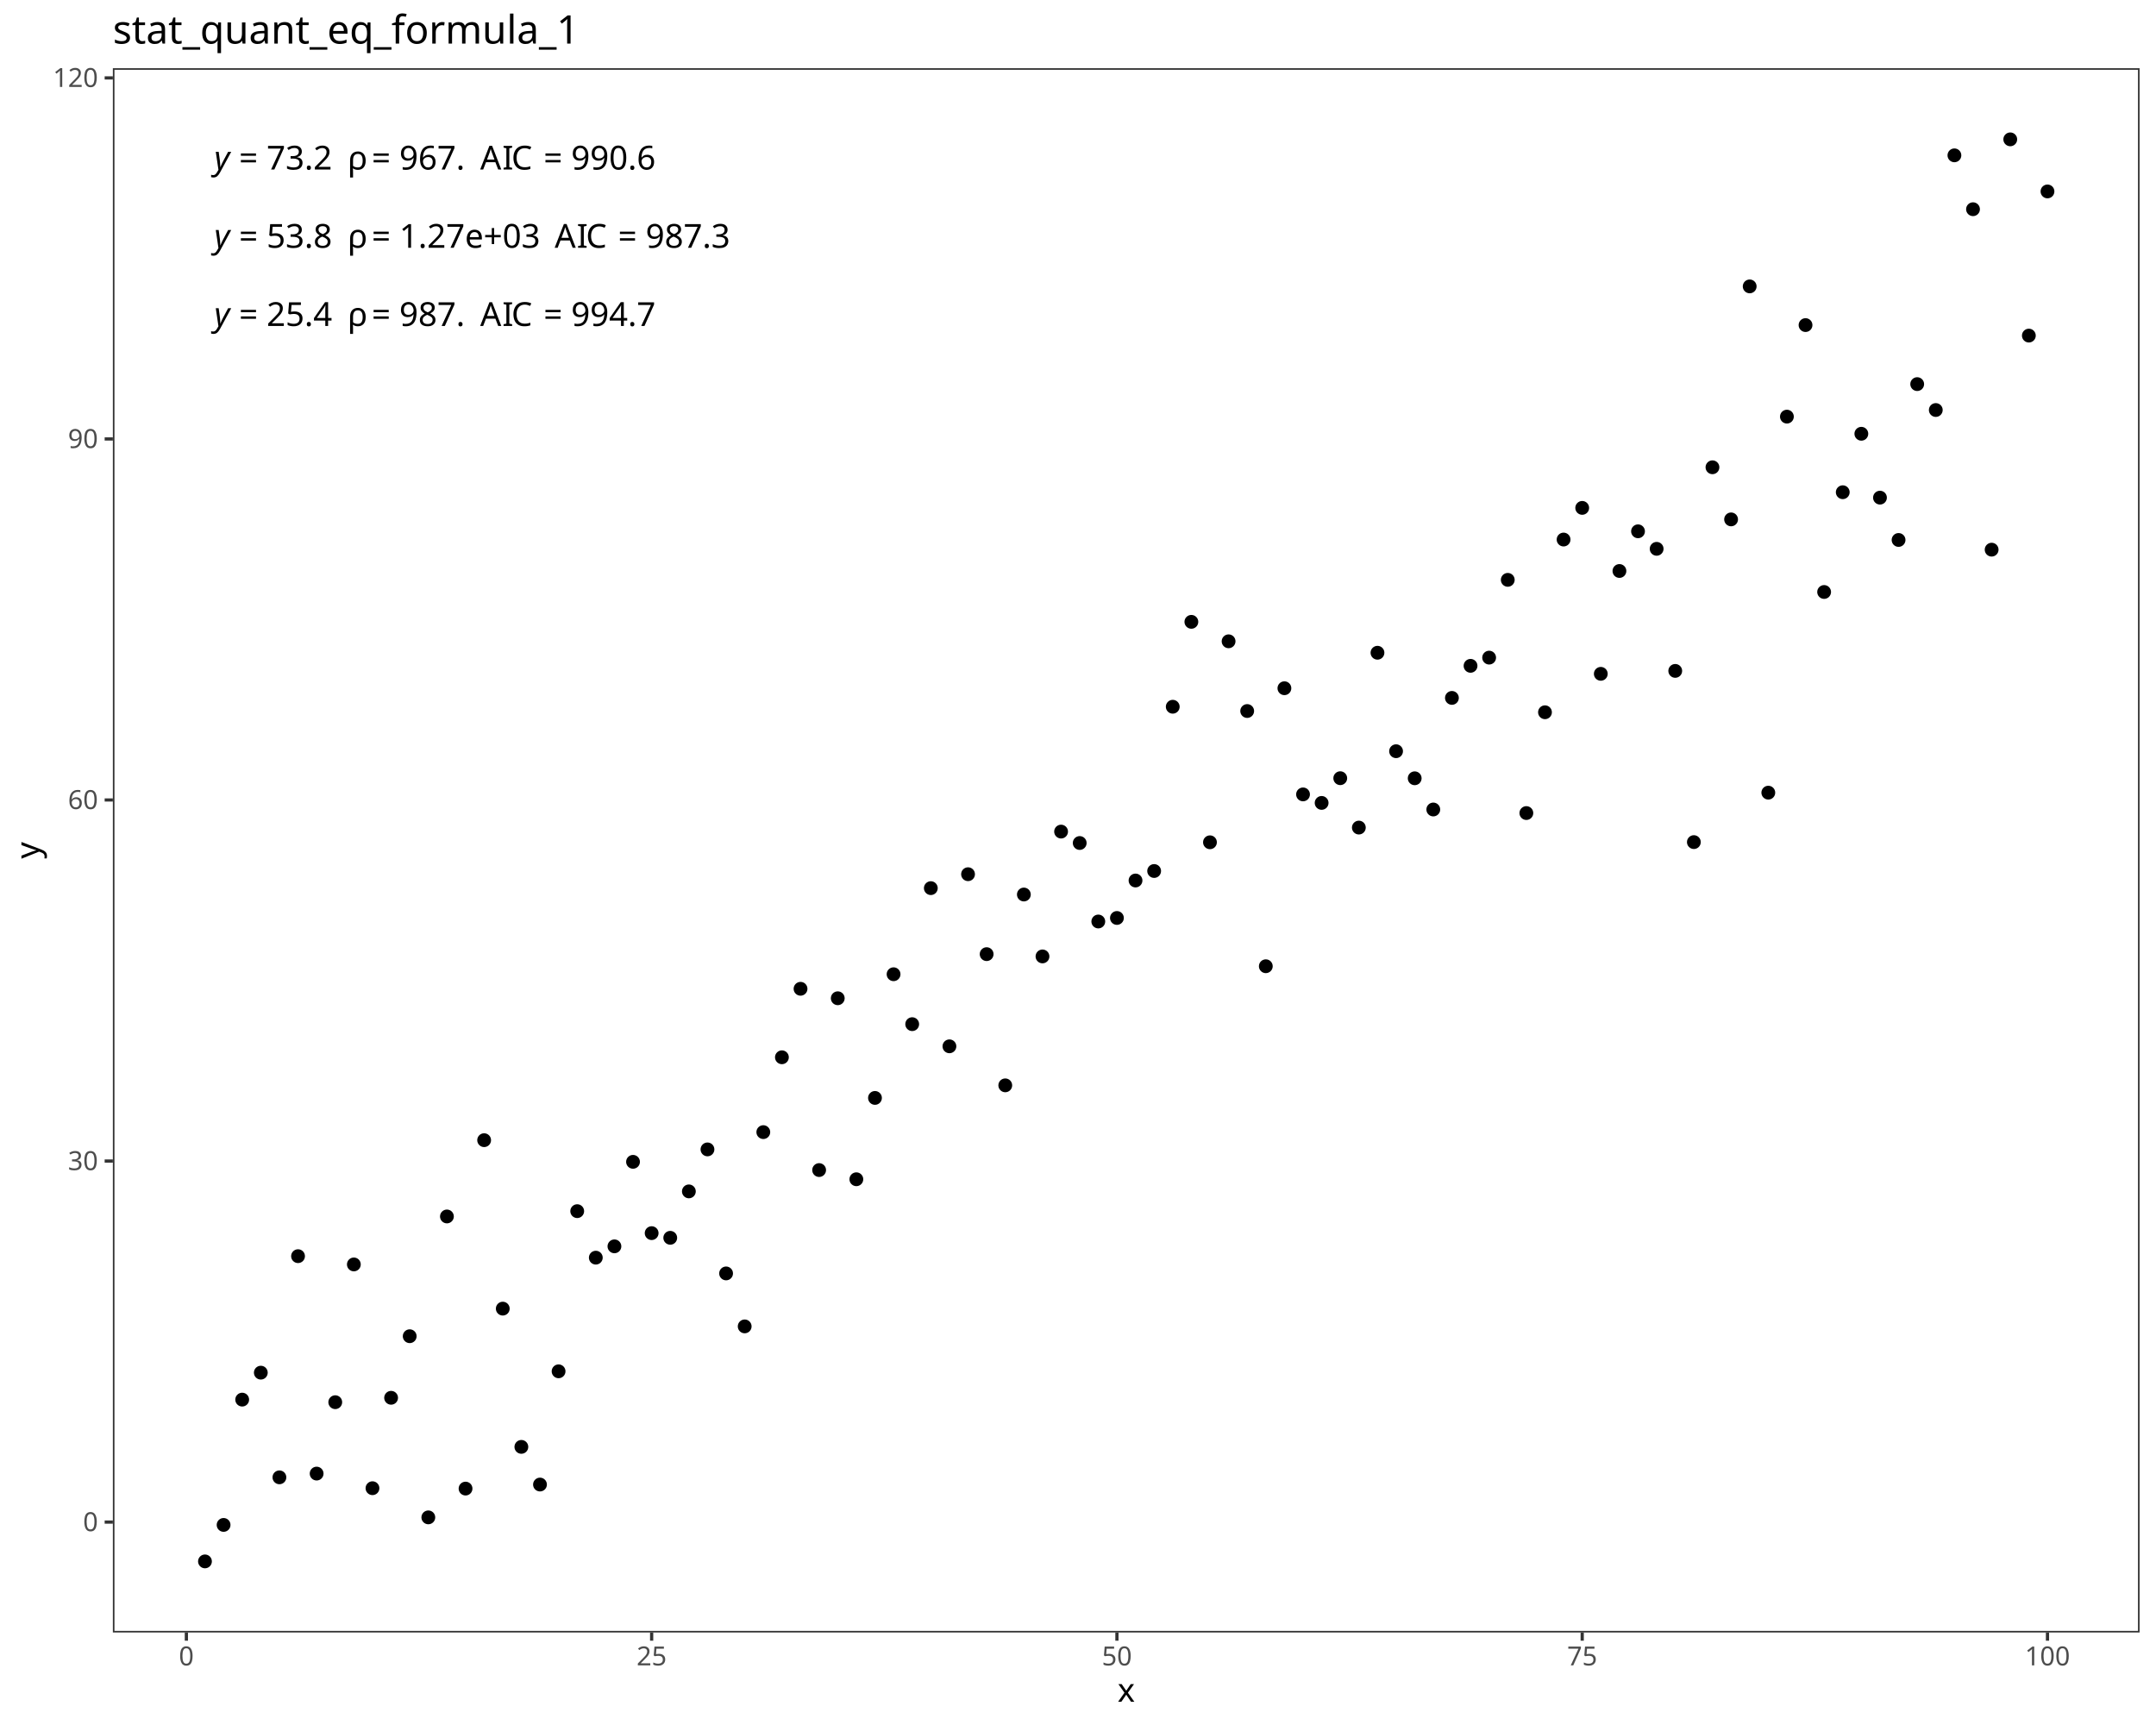
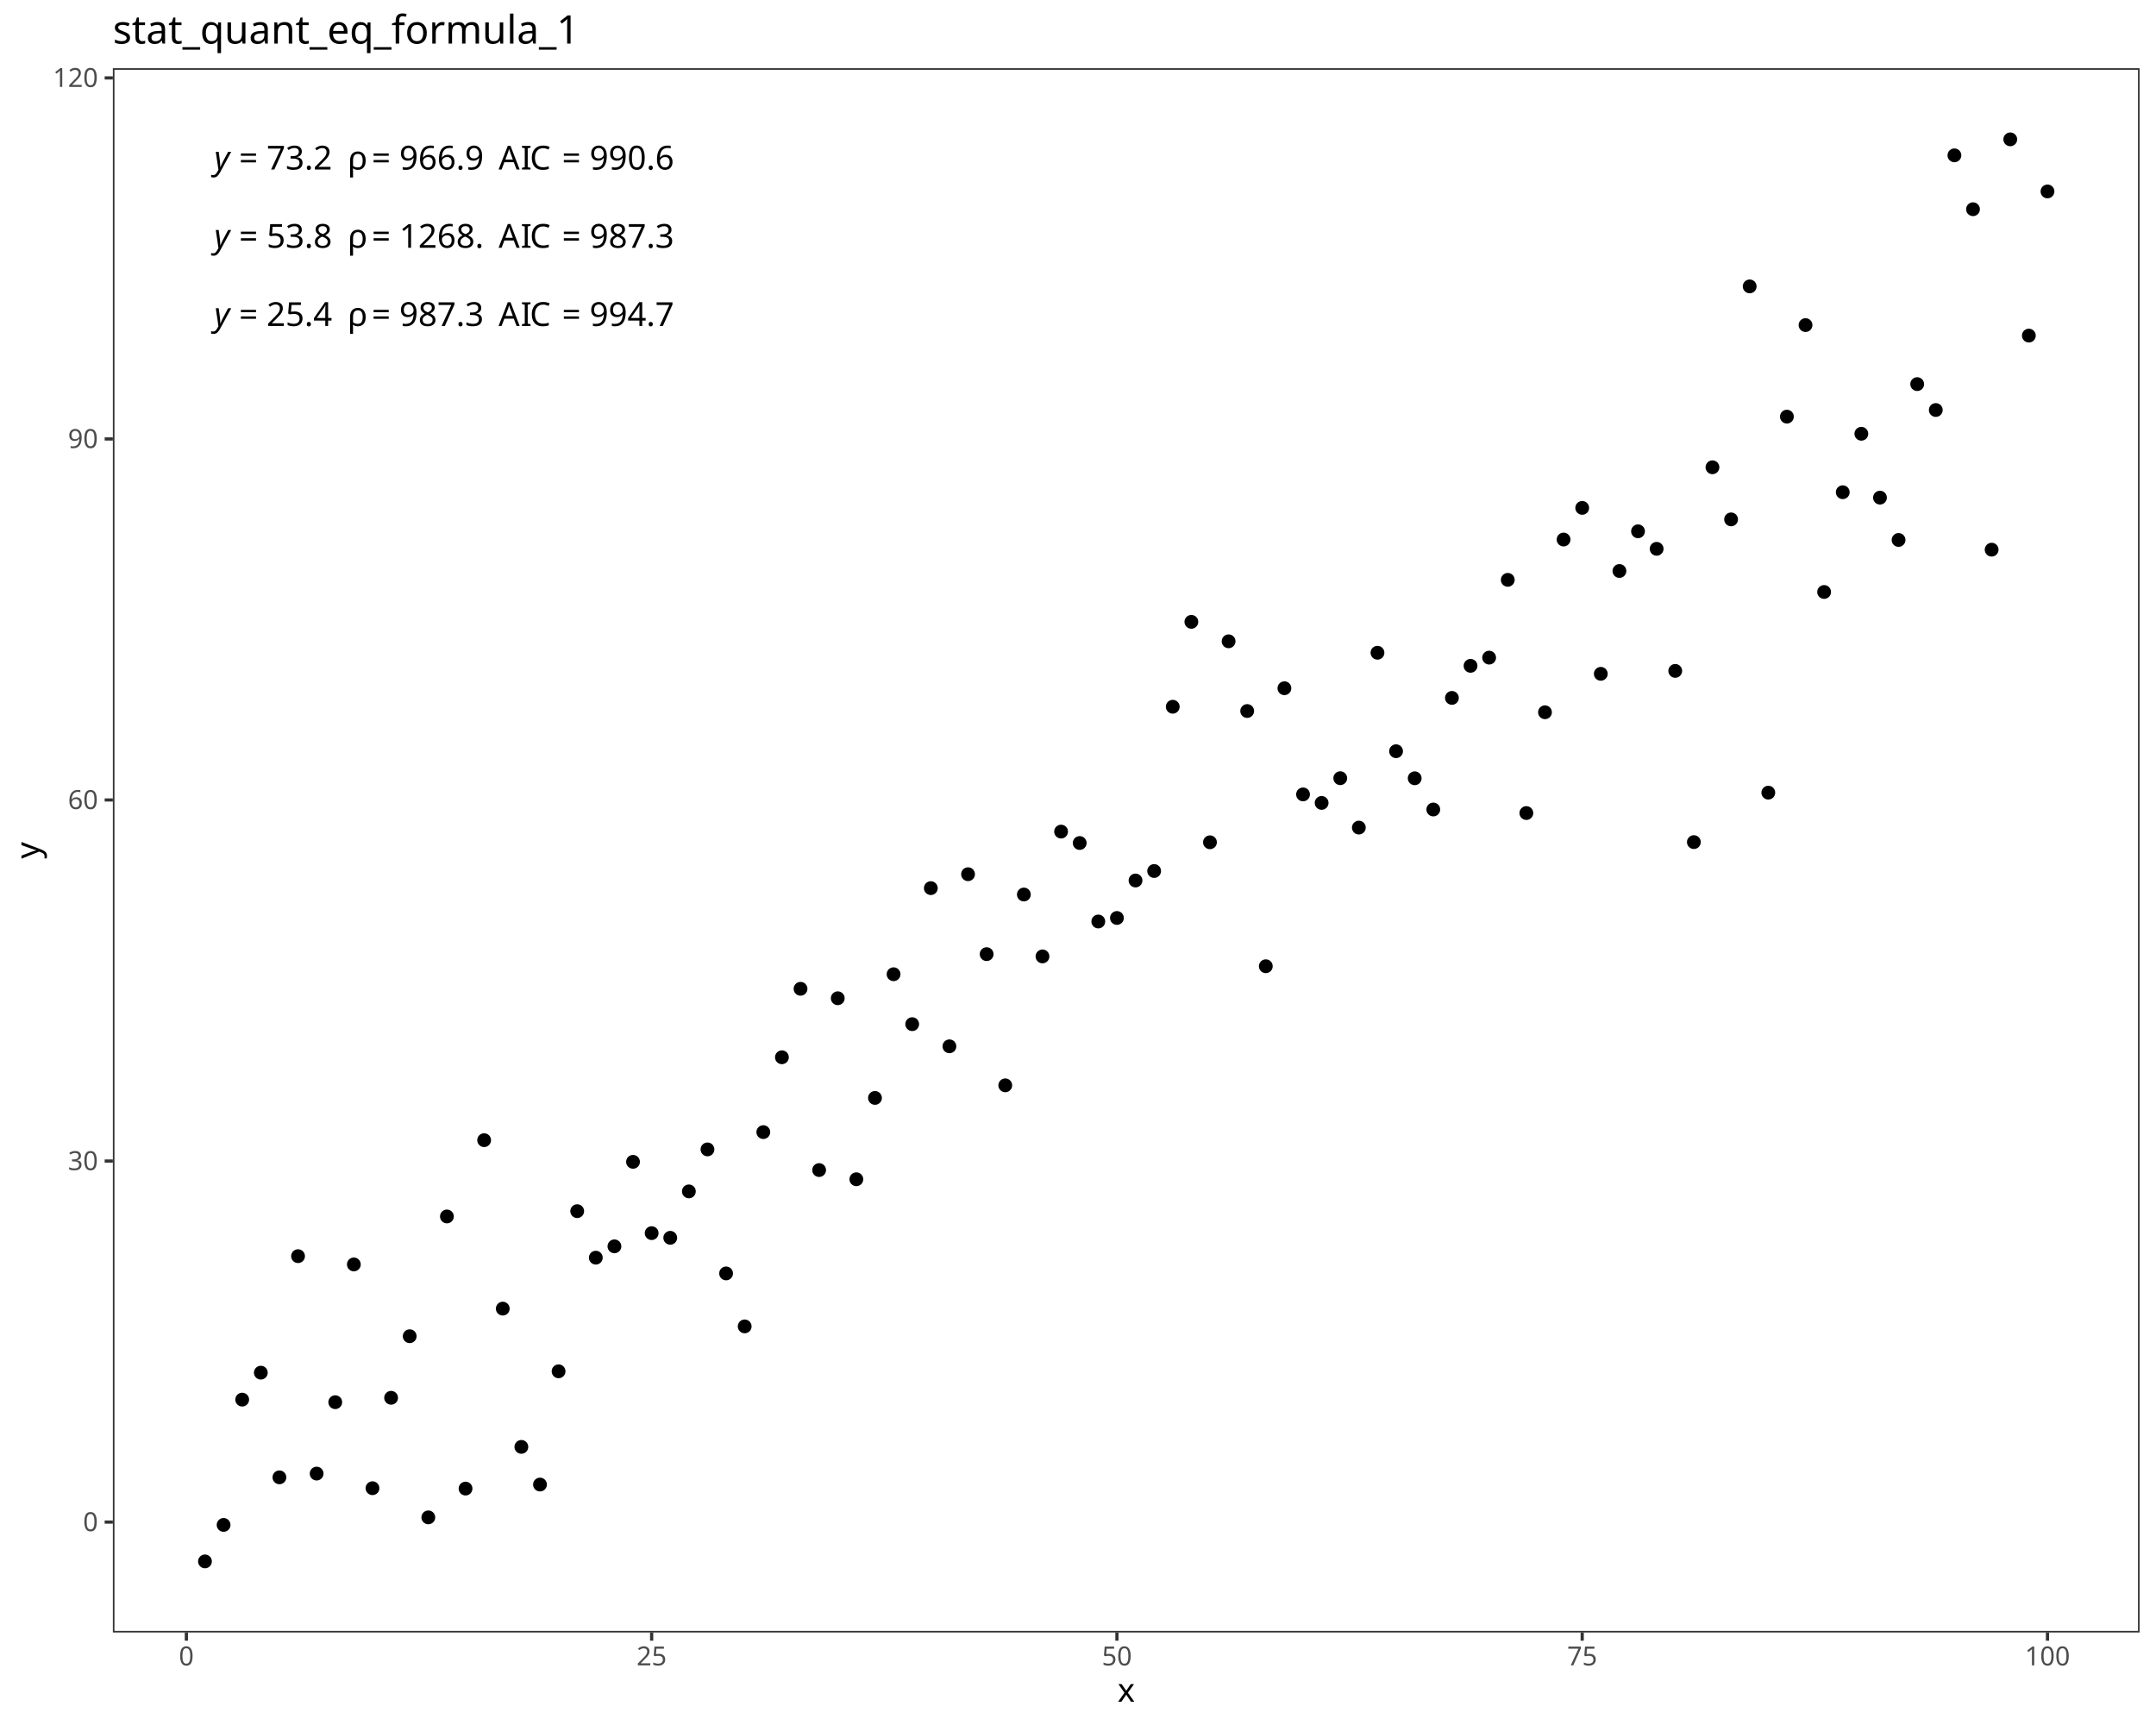
<svg xmlns="http://www.w3.org/2000/svg" class="svglite" data-engine-version="2.0" width="720.00pt" height="576.00pt" viewBox="0 0 720.00 576.00">
  <defs>
    <style type="text/css">
    .svglite line, .svglite polyline, .svglite polygon, .svglite path, .svglite rect, .svglite circle {
      fill: none;
      stroke: #000000;
      stroke-linecap: round;
      stroke-linejoin: round;
      stroke-miterlimit: 10.00;
    }
  </style>
  </defs>
  <rect width="100%" height="100%" style="stroke: none; fill: #FFFFFF;" />
  <defs>
    <clipPath id="cpMC4wMHw3MjAuMDB8MC4wMHw1NzYuMDA=">
      <rect x="0.00" y="0.00" width="720.00" height="576.00" />
    </clipPath>
  </defs>
  <g clip-path="url(#cpMC4wMHw3MjAuMDB8MC4wMHw1NzYuMDA=)">
    <rect x="0.00" y="0.00" width="720.00" height="576.00" style="stroke-width: 1.07; stroke: #FFFFFF; fill: #FFFFFF;" />
  </g>
  <defs>
    <clipPath id="cpMzcuNjl8NzE0LjUyfDIyLjc4fDU0NS4xMQ==">
      <rect x="37.69" y="22.78" width="676.83" height="522.33" />
    </clipPath>
  </defs>
  <g clip-path="url(#cpMzcuNjl8NzE0LjUyfDIyLjc4fDU0NS4xMQ==)">
    <rect x="37.69" y="22.78" width="676.83" height="522.33" style="stroke-width: 1.07; stroke: none; fill: #FFFFFF;" />
    <circle cx="68.45" cy="521.37" r="1.95" style="stroke-width: 0.71; fill: #000000;" />
    <circle cx="74.67" cy="509.19" r="1.95" style="stroke-width: 0.71; fill: #000000;" />
    <circle cx="80.88" cy="467.35" r="1.95" style="stroke-width: 0.71; fill: #000000;" />
    <circle cx="87.10" cy="458.35" r="1.95" style="stroke-width: 0.71; fill: #000000;" />
    <circle cx="93.31" cy="493.30" r="1.95" style="stroke-width: 0.71; fill: #000000;" />
    <circle cx="99.53" cy="419.45" r="1.95" style="stroke-width: 0.71; fill: #000000;" />
    <circle cx="105.74" cy="492.05" r="1.95" style="stroke-width: 0.71; fill: #000000;" />
    <circle cx="111.96" cy="468.21" r="1.95" style="stroke-width: 0.71; fill: #000000;" />
    <circle cx="118.17" cy="422.21" r="1.95" style="stroke-width: 0.71; fill: #000000;" />
    <circle cx="124.39" cy="496.93" r="1.95" style="stroke-width: 0.71; fill: #000000;" />
    <circle cx="130.61" cy="466.74" r="1.95" style="stroke-width: 0.71; fill: #000000;" />
    <circle cx="136.82" cy="446.18" r="1.95" style="stroke-width: 0.71; fill: #000000;" />
    <circle cx="143.04" cy="506.67" r="1.95" style="stroke-width: 0.71; fill: #000000;" />
    <circle cx="149.25" cy="406.19" r="1.95" style="stroke-width: 0.71; fill: #000000;" />
    <circle cx="155.47" cy="497.06" r="1.95" style="stroke-width: 0.71; fill: #000000;" />
    <circle cx="161.68" cy="380.72" r="1.95" style="stroke-width: 0.71; fill: #000000;" />
    <circle cx="167.90" cy="436.97" r="1.95" style="stroke-width: 0.71; fill: #000000;" />
    <circle cx="174.11" cy="483.13" r="1.95" style="stroke-width: 0.71; fill: #000000;" />
    <circle cx="180.33" cy="495.71" r="1.95" style="stroke-width: 0.71; fill: #000000;" />
    <circle cx="186.54" cy="457.90" r="1.95" style="stroke-width: 0.71; fill: #000000;" />
    <circle cx="192.76" cy="404.42" r="1.95" style="stroke-width: 0.71; fill: #000000;" />
    <circle cx="198.97" cy="419.95" r="1.95" style="stroke-width: 0.71; fill: #000000;" />
    <circle cx="205.19" cy="416.17" r="1.95" style="stroke-width: 0.71; fill: #000000;" />
    <circle cx="211.40" cy="387.95" r="1.95" style="stroke-width: 0.71; fill: #000000;" />
    <circle cx="217.62" cy="411.76" r="1.95" style="stroke-width: 0.71; fill: #000000;" />
    <circle cx="223.83" cy="413.32" r="1.95" style="stroke-width: 0.71; fill: #000000;" />
    <circle cx="230.05" cy="397.82" r="1.95" style="stroke-width: 0.71; fill: #000000;" />
    <circle cx="236.26" cy="383.80" r="1.95" style="stroke-width: 0.71; fill: #000000;" />
    <circle cx="242.48" cy="425.21" r="1.95" style="stroke-width: 0.71; fill: #000000;" />
    <circle cx="248.69" cy="442.90" r="1.95" style="stroke-width: 0.71; fill: #000000;" />
    <circle cx="254.91" cy="378.03" r="1.95" style="stroke-width: 0.71; fill: #000000;" />
    <circle cx="261.12" cy="353.04" r="1.95" style="stroke-width: 0.71; fill: #000000;" />
    <circle cx="267.34" cy="330.17" r="1.95" style="stroke-width: 0.71; fill: #000000;" />
    <circle cx="273.55" cy="390.70" r="1.95" style="stroke-width: 0.71; fill: #000000;" />
    <circle cx="279.77" cy="333.33" r="1.95" style="stroke-width: 0.71; fill: #000000;" />
    <circle cx="285.98" cy="393.77" r="1.95" style="stroke-width: 0.71; fill: #000000;" />
    <circle cx="292.20" cy="366.61" r="1.95" style="stroke-width: 0.71; fill: #000000;" />
    <circle cx="298.41" cy="325.31" r="1.95" style="stroke-width: 0.71; fill: #000000;" />
    <circle cx="304.63" cy="341.98" r="1.95" style="stroke-width: 0.71; fill: #000000;" />
    <circle cx="310.85" cy="296.56" r="1.95" style="stroke-width: 0.71; fill: #000000;" />
    <circle cx="317.06" cy="349.38" r="1.95" style="stroke-width: 0.71; fill: #000000;" />
    <circle cx="323.28" cy="291.91" r="1.95" style="stroke-width: 0.71; fill: #000000;" />
    <circle cx="329.49" cy="318.60" r="1.95" style="stroke-width: 0.71; fill: #000000;" />
    <circle cx="335.71" cy="362.41" r="1.95" style="stroke-width: 0.71; fill: #000000;" />
    <circle cx="341.92" cy="298.69" r="1.95" style="stroke-width: 0.71; fill: #000000;" />
    <circle cx="348.14" cy="319.36" r="1.95" style="stroke-width: 0.71; fill: #000000;" />
    <circle cx="354.35" cy="277.68" r="1.95" style="stroke-width: 0.71; fill: #000000;" />
    <circle cx="360.57" cy="281.49" r="1.95" style="stroke-width: 0.71; fill: #000000;" />
    <circle cx="366.78" cy="307.70" r="1.95" style="stroke-width: 0.71; fill: #000000;" />
    <circle cx="373.00" cy="306.52" r="1.95" style="stroke-width: 0.71; fill: #000000;" />
    <circle cx="379.21" cy="294.01" r="1.95" style="stroke-width: 0.71; fill: #000000;" />
    <circle cx="385.43" cy="290.84" r="1.95" style="stroke-width: 0.71; fill: #000000;" />
    <circle cx="391.64" cy="235.99" r="1.95" style="stroke-width: 0.71; fill: #000000;" />
    <circle cx="397.86" cy="207.64" r="1.95" style="stroke-width: 0.71; fill: #000000;" />
    <circle cx="404.07" cy="281.25" r="1.95" style="stroke-width: 0.71; fill: #000000;" />
    <circle cx="410.29" cy="214.14" r="1.95" style="stroke-width: 0.71; fill: #000000;" />
    <circle cx="416.50" cy="237.42" r="1.95" style="stroke-width: 0.71; fill: #000000;" />
    <circle cx="422.72" cy="322.64" r="1.95" style="stroke-width: 0.71; fill: #000000;" />
    <circle cx="428.93" cy="229.81" r="1.95" style="stroke-width: 0.71; fill: #000000;" />
    <circle cx="435.15" cy="265.26" r="1.95" style="stroke-width: 0.71; fill: #000000;" />
    <circle cx="441.36" cy="268.10" r="1.95" style="stroke-width: 0.71; fill: #000000;" />
    <circle cx="447.58" cy="259.85" r="1.95" style="stroke-width: 0.71; fill: #000000;" />
    <circle cx="453.79" cy="276.34" r="1.95" style="stroke-width: 0.71; fill: #000000;" />
    <circle cx="460.01" cy="217.96" r="1.95" style="stroke-width: 0.71; fill: #000000;" />
    <circle cx="466.22" cy="250.84" r="1.95" style="stroke-width: 0.71; fill: #000000;" />
    <circle cx="472.44" cy="259.88" r="1.95" style="stroke-width: 0.71; fill: #000000;" />
    <circle cx="478.65" cy="270.30" r="1.95" style="stroke-width: 0.71; fill: #000000;" />
    <circle cx="484.87" cy="233.04" r="1.95" style="stroke-width: 0.71; fill: #000000;" />
    <circle cx="491.09" cy="222.33" r="1.95" style="stroke-width: 0.71; fill: #000000;" />
    <circle cx="497.30" cy="219.59" r="1.95" style="stroke-width: 0.71; fill: #000000;" />
    <circle cx="503.52" cy="193.62" r="1.95" style="stroke-width: 0.71; fill: #000000;" />
    <circle cx="509.73" cy="271.49" r="1.95" style="stroke-width: 0.71; fill: #000000;" />
    <circle cx="515.95" cy="237.83" r="1.95" style="stroke-width: 0.71; fill: #000000;" />
    <circle cx="522.16" cy="180.16" r="1.95" style="stroke-width: 0.71; fill: #000000;" />
    <circle cx="528.38" cy="169.59" r="1.95" style="stroke-width: 0.71; fill: #000000;" />
    <circle cx="534.59" cy="225.00" r="1.95" style="stroke-width: 0.71; fill: #000000;" />
    <circle cx="540.81" cy="190.66" r="1.95" style="stroke-width: 0.71; fill: #000000;" />
    <circle cx="547.02" cy="177.41" r="1.95" style="stroke-width: 0.71; fill: #000000;" />
    <circle cx="553.24" cy="183.26" r="1.95" style="stroke-width: 0.71; fill: #000000;" />
    <circle cx="559.45" cy="224.02" r="1.95" style="stroke-width: 0.71; fill: #000000;" />
    <circle cx="565.67" cy="281.19" r="1.95" style="stroke-width: 0.71; fill: #000000;" />
    <circle cx="571.88" cy="156.03" r="1.95" style="stroke-width: 0.71; fill: #000000;" />
    <circle cx="578.10" cy="173.43" r="1.95" style="stroke-width: 0.71; fill: #000000;" />
    <circle cx="584.31" cy="95.63" r="1.95" style="stroke-width: 0.71; fill: #000000;" />
    <circle cx="590.53" cy="264.68" r="1.95" style="stroke-width: 0.71; fill: #000000;" />
    <circle cx="596.74" cy="139.12" r="1.95" style="stroke-width: 0.71; fill: #000000;" />
    <circle cx="602.96" cy="108.55" r="1.95" style="stroke-width: 0.71; fill: #000000;" />
    <circle cx="609.17" cy="197.67" r="1.95" style="stroke-width: 0.71; fill: #000000;" />
    <circle cx="615.39" cy="164.36" r="1.95" style="stroke-width: 0.71; fill: #000000;" />
    <circle cx="621.60" cy="144.84" r="1.95" style="stroke-width: 0.71; fill: #000000;" />
    <circle cx="627.82" cy="166.17" r="1.95" style="stroke-width: 0.71; fill: #000000;" />
    <circle cx="634.03" cy="180.30" r="1.95" style="stroke-width: 0.71; fill: #000000;" />
    <circle cx="640.25" cy="128.26" r="1.95" style="stroke-width: 0.71; fill: #000000;" />
    <circle cx="646.46" cy="136.91" r="1.95" style="stroke-width: 0.71; fill: #000000;" />
    <circle cx="652.68" cy="51.87" r="1.95" style="stroke-width: 0.71; fill: #000000;" />
    <circle cx="658.89" cy="69.86" r="1.95" style="stroke-width: 0.71; fill: #000000;" />
    <circle cx="665.11" cy="183.54" r="1.95" style="stroke-width: 0.71; fill: #000000;" />
    <circle cx="671.33" cy="46.53" r="1.95" style="stroke-width: 0.71; fill: #000000;" />
    <circle cx="677.54" cy="112.06" r="1.95" style="stroke-width: 0.71; fill: #000000;" />
    <circle cx="683.76" cy="63.92" r="1.95" style="stroke-width: 0.71; fill: #000000;" />
    <text x="71.53" y="108.84" style="font-size: 11.04px; font-style: italic; font-family: sans;" textLength="5.52px" lengthAdjust="spacingAndGlyphs">y</text>
    <text x="77.05" y="108.84" style="font-size: 11.04px; font-family: sans;" textLength="2.76px" lengthAdjust="spacingAndGlyphs"> </text>
    <text x="79.82" y="108.84" style="font-size: 11.04px; font-family: sans;" textLength="6.45px" lengthAdjust="spacingAndGlyphs">=</text>
    <text x="86.27" y="108.84" style="font-size: 11.04px; font-family: sans;" textLength="2.76px" lengthAdjust="spacingAndGlyphs"> </text>
    <text x="89.03" y="108.84" style="font-size: 11.04px; font-family: sans;" textLength="21.49px" lengthAdjust="spacingAndGlyphs">25.4</text>
    <text x="110.52" y="108.84" style="font-size: 11.04px; font-family: sans;" textLength="2.76px" lengthAdjust="spacingAndGlyphs"> </text>
    <text x="113.28" y="108.84" style="font-size: 11.04px; font-family: sans;" textLength="2.76px" lengthAdjust="spacingAndGlyphs"> </text>
    <text x="116.04" y="108.84" style="font-size: 11.04px; font-family: sans;" textLength="5.33px" lengthAdjust="spacingAndGlyphs">ρ</text>
    <text x="121.37" y="108.84" style="font-size: 11.04px; font-family: sans;" textLength="2.76px" lengthAdjust="spacingAndGlyphs"> </text>
    <text x="124.14" y="108.84" style="font-size: 11.04px; font-family: sans;" textLength="6.45px" lengthAdjust="spacingAndGlyphs">=</text>
    <text x="130.59" y="108.84" style="font-size: 11.04px; font-family: sans;" textLength="2.76px" lengthAdjust="spacingAndGlyphs"> </text>
-     <text x="133.35" y="108.84" style="font-size: 11.04px; font-family: sans;" textLength="21.49px" lengthAdjust="spacingAndGlyphs">987.</text>
-     <text x="154.84" y="108.84" style="font-size: 11.04px; font-family: sans;" textLength="2.76px" lengthAdjust="spacingAndGlyphs"> </text>
-     <text x="157.60" y="108.84" style="font-size: 11.04px; font-family: sans;" textLength="2.76px" lengthAdjust="spacingAndGlyphs"> </text>
-     <text x="160.36" y="108.84" style="font-size: 11.04px; font-family: sans;" textLength="7.37px" lengthAdjust="spacingAndGlyphs">A</text>
-     <text x="167.73" y="108.84" style="font-size: 11.04px; font-family: sans;" textLength="3.07px" lengthAdjust="spacingAndGlyphs">I</text>
-     <text x="170.79" y="108.84" style="font-size: 11.04px; font-family: sans;" textLength="7.98px" lengthAdjust="spacingAndGlyphs">C</text>
-     <text x="178.77" y="108.84" style="font-size: 11.04px; font-family: sans;" textLength="2.76px" lengthAdjust="spacingAndGlyphs"> </text>
-     <text x="181.53" y="108.84" style="font-size: 11.04px; font-family: sans;" textLength="6.45px" lengthAdjust="spacingAndGlyphs">=</text>
-     <text x="187.98" y="108.84" style="font-size: 11.04px; font-family: sans;" textLength="2.76px" lengthAdjust="spacingAndGlyphs"> </text>
-     <text x="190.74" y="108.84" style="font-size: 11.04px; font-family: sans;" textLength="27.63px" lengthAdjust="spacingAndGlyphs">994.7</text>
+     <text x="133.35" y="108.84" style="font-size: 11.04px; font-family: sans;" textLength="27.63px" lengthAdjust="spacingAndGlyphs">987.3</text>
+     <text x="160.98" y="108.84" style="font-size: 11.04px; font-family: sans;" textLength="2.76px" lengthAdjust="spacingAndGlyphs"> </text>
+     <text x="163.74" y="108.84" style="font-size: 11.04px; font-family: sans;" textLength="2.76px" lengthAdjust="spacingAndGlyphs"> </text>
+     <text x="166.50" y="108.84" style="font-size: 11.04px; font-family: sans;" textLength="7.37px" lengthAdjust="spacingAndGlyphs">A</text>
+     <text x="173.87" y="108.84" style="font-size: 11.04px; font-family: sans;" textLength="3.07px" lengthAdjust="spacingAndGlyphs">I</text>
+     <text x="176.93" y="108.84" style="font-size: 11.04px; font-family: sans;" textLength="7.98px" lengthAdjust="spacingAndGlyphs">C</text>
+     <text x="184.91" y="108.84" style="font-size: 11.04px; font-family: sans;" textLength="2.76px" lengthAdjust="spacingAndGlyphs"> </text>
+     <text x="187.67" y="108.84" style="font-size: 11.04px; font-family: sans;" textLength="6.45px" lengthAdjust="spacingAndGlyphs">=</text>
+     <text x="194.12" y="108.84" style="font-size: 11.04px; font-family: sans;" textLength="2.76px" lengthAdjust="spacingAndGlyphs"> </text>
+     <text x="196.89" y="108.84" style="font-size: 11.04px; font-family: sans;" textLength="27.63px" lengthAdjust="spacingAndGlyphs">994.7</text>
    <text x="71.53" y="82.73" style="font-size: 11.04px; font-style: italic; font-family: sans;" textLength="5.52px" lengthAdjust="spacingAndGlyphs">y</text>
    <text x="77.05" y="82.73" style="font-size: 11.04px; font-family: sans;" textLength="2.76px" lengthAdjust="spacingAndGlyphs"> </text>
    <text x="79.82" y="82.73" style="font-size: 11.04px; font-family: sans;" textLength="6.45px" lengthAdjust="spacingAndGlyphs">=</text>
    <text x="86.27" y="82.73" style="font-size: 11.04px; font-family: sans;" textLength="2.76px" lengthAdjust="spacingAndGlyphs"> </text>
    <text x="89.03" y="82.73" style="font-size: 11.04px; font-family: sans;" textLength="21.49px" lengthAdjust="spacingAndGlyphs">53.8</text>
    <text x="110.52" y="82.73" style="font-size: 11.04px; font-family: sans;" textLength="2.76px" lengthAdjust="spacingAndGlyphs"> </text>
    <text x="113.28" y="82.73" style="font-size: 11.04px; font-family: sans;" textLength="2.76px" lengthAdjust="spacingAndGlyphs"> </text>
    <text x="116.04" y="82.73" style="font-size: 11.04px; font-family: sans;" textLength="5.33px" lengthAdjust="spacingAndGlyphs">ρ</text>
    <text x="121.37" y="82.73" style="font-size: 11.04px; font-family: sans;" textLength="2.76px" lengthAdjust="spacingAndGlyphs"> </text>
    <text x="124.14" y="82.73" style="font-size: 11.04px; font-family: sans;" textLength="6.45px" lengthAdjust="spacingAndGlyphs">=</text>
    <text x="130.59" y="82.73" style="font-size: 11.04px; font-family: sans;" textLength="2.76px" lengthAdjust="spacingAndGlyphs"> </text>
-     <text x="133.35" y="82.73" style="font-size: 11.04px; font-family: sans;" textLength="46.36px" lengthAdjust="spacingAndGlyphs">1.27e+03</text>
-     <text x="179.71" y="82.73" style="font-size: 11.04px; font-family: sans;" textLength="2.76px" lengthAdjust="spacingAndGlyphs"> </text>
-     <text x="182.47" y="82.73" style="font-size: 11.04px; font-family: sans;" textLength="2.76px" lengthAdjust="spacingAndGlyphs"> </text>
-     <text x="185.23" y="82.73" style="font-size: 11.04px; font-family: sans;" textLength="7.37px" lengthAdjust="spacingAndGlyphs">A</text>
-     <text x="192.60" y="82.73" style="font-size: 11.04px; font-family: sans;" textLength="3.07px" lengthAdjust="spacingAndGlyphs">I</text>
-     <text x="195.67" y="82.73" style="font-size: 11.04px; font-family: sans;" textLength="7.98px" lengthAdjust="spacingAndGlyphs">C</text>
-     <text x="203.64" y="82.73" style="font-size: 11.04px; font-family: sans;" textLength="2.76px" lengthAdjust="spacingAndGlyphs"> </text>
-     <text x="206.40" y="82.73" style="font-size: 11.04px; font-family: sans;" textLength="6.45px" lengthAdjust="spacingAndGlyphs">=</text>
-     <text x="212.86" y="82.73" style="font-size: 11.04px; font-family: sans;" textLength="2.76px" lengthAdjust="spacingAndGlyphs"> </text>
-     <text x="215.62" y="82.73" style="font-size: 11.04px; font-family: sans;" textLength="27.63px" lengthAdjust="spacingAndGlyphs">987.3</text>
+     <text x="133.35" y="82.73" style="font-size: 11.04px; font-family: sans;" textLength="27.63px" lengthAdjust="spacingAndGlyphs">1268.</text>
+     <text x="160.98" y="82.73" style="font-size: 11.04px; font-family: sans;" textLength="2.76px" lengthAdjust="spacingAndGlyphs"> </text>
+     <text x="163.74" y="82.73" style="font-size: 11.04px; font-family: sans;" textLength="2.76px" lengthAdjust="spacingAndGlyphs"> </text>
+     <text x="166.50" y="82.73" style="font-size: 11.04px; font-family: sans;" textLength="7.37px" lengthAdjust="spacingAndGlyphs">A</text>
+     <text x="173.87" y="82.73" style="font-size: 11.04px; font-family: sans;" textLength="3.07px" lengthAdjust="spacingAndGlyphs">I</text>
+     <text x="176.93" y="82.73" style="font-size: 11.04px; font-family: sans;" textLength="7.98px" lengthAdjust="spacingAndGlyphs">C</text>
+     <text x="184.91" y="82.73" style="font-size: 11.04px; font-family: sans;" textLength="2.76px" lengthAdjust="spacingAndGlyphs"> </text>
+     <text x="187.67" y="82.73" style="font-size: 11.04px; font-family: sans;" textLength="6.45px" lengthAdjust="spacingAndGlyphs">=</text>
+     <text x="194.12" y="82.73" style="font-size: 11.04px; font-family: sans;" textLength="2.76px" lengthAdjust="spacingAndGlyphs"> </text>
+     <text x="196.89" y="82.73" style="font-size: 11.04px; font-family: sans;" textLength="27.63px" lengthAdjust="spacingAndGlyphs">987.3</text>
    <text x="71.53" y="56.61" style="font-size: 11.04px; font-style: italic; font-family: sans;" textLength="5.52px" lengthAdjust="spacingAndGlyphs">y</text>
    <text x="77.05" y="56.61" style="font-size: 11.04px; font-family: sans;" textLength="2.76px" lengthAdjust="spacingAndGlyphs"> </text>
    <text x="79.82" y="56.61" style="font-size: 11.04px; font-family: sans;" textLength="6.45px" lengthAdjust="spacingAndGlyphs">=</text>
    <text x="86.27" y="56.61" style="font-size: 11.04px; font-family: sans;" textLength="2.76px" lengthAdjust="spacingAndGlyphs"> </text>
    <text x="89.03" y="56.61" style="font-size: 11.04px; font-family: sans;" textLength="21.49px" lengthAdjust="spacingAndGlyphs">73.2</text>
    <text x="110.52" y="56.61" style="font-size: 11.04px; font-family: sans;" textLength="2.76px" lengthAdjust="spacingAndGlyphs"> </text>
    <text x="113.28" y="56.61" style="font-size: 11.04px; font-family: sans;" textLength="2.76px" lengthAdjust="spacingAndGlyphs"> </text>
    <text x="116.04" y="56.61" style="font-size: 11.04px; font-family: sans;" textLength="5.33px" lengthAdjust="spacingAndGlyphs">ρ</text>
    <text x="121.37" y="56.61" style="font-size: 11.04px; font-family: sans;" textLength="2.76px" lengthAdjust="spacingAndGlyphs"> </text>
    <text x="124.14" y="56.61" style="font-size: 11.04px; font-family: sans;" textLength="6.45px" lengthAdjust="spacingAndGlyphs">=</text>
    <text x="130.59" y="56.61" style="font-size: 11.04px; font-family: sans;" textLength="2.76px" lengthAdjust="spacingAndGlyphs"> </text>
-     <text x="133.35" y="56.61" style="font-size: 11.04px; font-family: sans;" textLength="21.49px" lengthAdjust="spacingAndGlyphs">967.</text>
-     <text x="154.84" y="56.61" style="font-size: 11.04px; font-family: sans;" textLength="2.76px" lengthAdjust="spacingAndGlyphs"> </text>
-     <text x="157.60" y="56.61" style="font-size: 11.04px; font-family: sans;" textLength="2.76px" lengthAdjust="spacingAndGlyphs"> </text>
-     <text x="160.36" y="56.61" style="font-size: 11.04px; font-family: sans;" textLength="7.37px" lengthAdjust="spacingAndGlyphs">A</text>
-     <text x="167.73" y="56.61" style="font-size: 11.04px; font-family: sans;" textLength="3.07px" lengthAdjust="spacingAndGlyphs">I</text>
-     <text x="170.79" y="56.61" style="font-size: 11.04px; font-family: sans;" textLength="7.98px" lengthAdjust="spacingAndGlyphs">C</text>
-     <text x="178.77" y="56.61" style="font-size: 11.04px; font-family: sans;" textLength="2.76px" lengthAdjust="spacingAndGlyphs"> </text>
-     <text x="181.53" y="56.61" style="font-size: 11.04px; font-family: sans;" textLength="6.45px" lengthAdjust="spacingAndGlyphs">=</text>
-     <text x="187.98" y="56.61" style="font-size: 11.04px; font-family: sans;" textLength="2.76px" lengthAdjust="spacingAndGlyphs"> </text>
-     <text x="190.74" y="56.61" style="font-size: 11.04px; font-family: sans;" textLength="27.63px" lengthAdjust="spacingAndGlyphs">990.6</text>
+     <text x="133.35" y="56.61" style="font-size: 11.04px; font-family: sans;" textLength="27.63px" lengthAdjust="spacingAndGlyphs">966.9</text>
+     <text x="160.98" y="56.61" style="font-size: 11.04px; font-family: sans;" textLength="2.76px" lengthAdjust="spacingAndGlyphs"> </text>
+     <text x="163.74" y="56.61" style="font-size: 11.04px; font-family: sans;" textLength="2.76px" lengthAdjust="spacingAndGlyphs"> </text>
+     <text x="166.50" y="56.61" style="font-size: 11.04px; font-family: sans;" textLength="7.37px" lengthAdjust="spacingAndGlyphs">A</text>
+     <text x="173.87" y="56.61" style="font-size: 11.04px; font-family: sans;" textLength="3.07px" lengthAdjust="spacingAndGlyphs">I</text>
+     <text x="176.93" y="56.61" style="font-size: 11.04px; font-family: sans;" textLength="7.98px" lengthAdjust="spacingAndGlyphs">C</text>
+     <text x="184.91" y="56.61" style="font-size: 11.04px; font-family: sans;" textLength="2.76px" lengthAdjust="spacingAndGlyphs"> </text>
+     <text x="187.67" y="56.61" style="font-size: 11.04px; font-family: sans;" textLength="6.45px" lengthAdjust="spacingAndGlyphs">=</text>
+     <text x="194.12" y="56.61" style="font-size: 11.04px; font-family: sans;" textLength="2.76px" lengthAdjust="spacingAndGlyphs"> </text>
+     <text x="196.89" y="56.61" style="font-size: 11.04px; font-family: sans;" textLength="27.63px" lengthAdjust="spacingAndGlyphs">990.6</text>
    <rect x="37.69" y="22.78" width="676.83" height="522.33" style="stroke-width: 1.07; stroke: #333333;" />
  </g>
  <g clip-path="url(#cpMC4wMHw3MjAuMDB8MC4wMHw1NzYuMDA=)">
    <text x="32.76" y="511.27" text-anchor="end" style="font-size: 8.80px; fill: #4D4D4D; font-family: sans;" textLength="4.89px" lengthAdjust="spacingAndGlyphs">0</text>
    <text x="32.76" y="390.71" text-anchor="end" style="font-size: 8.80px; fill: #4D4D4D; font-family: sans;" textLength="9.79px" lengthAdjust="spacingAndGlyphs">30</text>
    <text x="32.76" y="270.15" text-anchor="end" style="font-size: 8.80px; fill: #4D4D4D; font-family: sans;" textLength="9.79px" lengthAdjust="spacingAndGlyphs">60</text>
    <text x="32.76" y="149.59" text-anchor="end" style="font-size: 8.80px; fill: #4D4D4D; font-family: sans;" textLength="9.79px" lengthAdjust="spacingAndGlyphs">90</text>
    <text x="32.76" y="29.04" text-anchor="end" style="font-size: 8.80px; fill: #4D4D4D; font-family: sans;" textLength="14.68px" lengthAdjust="spacingAndGlyphs">120</text>
    <polyline points="34.95,508.24 37.69,508.24 " style="stroke-width: 1.07; stroke: #333333; stroke-linecap: butt;" />
    <polyline points="34.95,387.68 37.69,387.68 " style="stroke-width: 1.07; stroke: #333333; stroke-linecap: butt;" />
    <polyline points="34.95,267.12 37.69,267.12 " style="stroke-width: 1.07; stroke: #333333; stroke-linecap: butt;" />
    <polyline points="34.95,146.57 37.69,146.57 " style="stroke-width: 1.07; stroke: #333333; stroke-linecap: butt;" />
    <polyline points="34.95,26.01 37.69,26.01 " style="stroke-width: 1.07; stroke: #333333; stroke-linecap: butt;" />
    <polyline points="62.24,547.85 62.24,545.11 " style="stroke-width: 1.07; stroke: #333333; stroke-linecap: butt;" />
    <polyline points="217.62,547.85 217.62,545.11 " style="stroke-width: 1.07; stroke: #333333; stroke-linecap: butt;" />
    <polyline points="373.00,547.85 373.00,545.11 " style="stroke-width: 1.07; stroke: #333333; stroke-linecap: butt;" />
    <polyline points="528.38,547.85 528.38,545.11 " style="stroke-width: 1.07; stroke: #333333; stroke-linecap: butt;" />
    <polyline points="683.76,547.85 683.76,545.11 " style="stroke-width: 1.07; stroke: #333333; stroke-linecap: butt;" />
    <text x="62.24" y="556.10" text-anchor="middle" style="font-size: 8.80px; fill: #4D4D4D; font-family: sans;" textLength="4.89px" lengthAdjust="spacingAndGlyphs">0</text>
    <text x="217.62" y="556.10" text-anchor="middle" style="font-size: 8.80px; fill: #4D4D4D; font-family: sans;" textLength="9.79px" lengthAdjust="spacingAndGlyphs">25</text>
    <text x="373.00" y="556.10" text-anchor="middle" style="font-size: 8.80px; fill: #4D4D4D; font-family: sans;" textLength="9.79px" lengthAdjust="spacingAndGlyphs">50</text>
    <text x="528.38" y="556.10" text-anchor="middle" style="font-size: 8.80px; fill: #4D4D4D; font-family: sans;" textLength="9.79px" lengthAdjust="spacingAndGlyphs">75</text>
    <text x="683.76" y="556.10" text-anchor="middle" style="font-size: 8.80px; fill: #4D4D4D; font-family: sans;" textLength="14.68px" lengthAdjust="spacingAndGlyphs">100</text>
    <text x="376.10" y="568.24" text-anchor="middle" style="font-size: 11.00px; font-family: sans;" textLength="5.50px" lengthAdjust="spacingAndGlyphs">x</text>
    <text transform="translate(13.05,283.95) rotate(-90)" text-anchor="middle" style="font-size: 11.00px; font-family: sans;" textLength="5.50px" lengthAdjust="spacingAndGlyphs">y</text>
    <text x="37.69" y="14.56" style="font-size: 13.20px; font-family: sans;" textLength="149.73px" lengthAdjust="spacingAndGlyphs">stat_quant_eq_formula_1</text>
  </g>
</svg>
